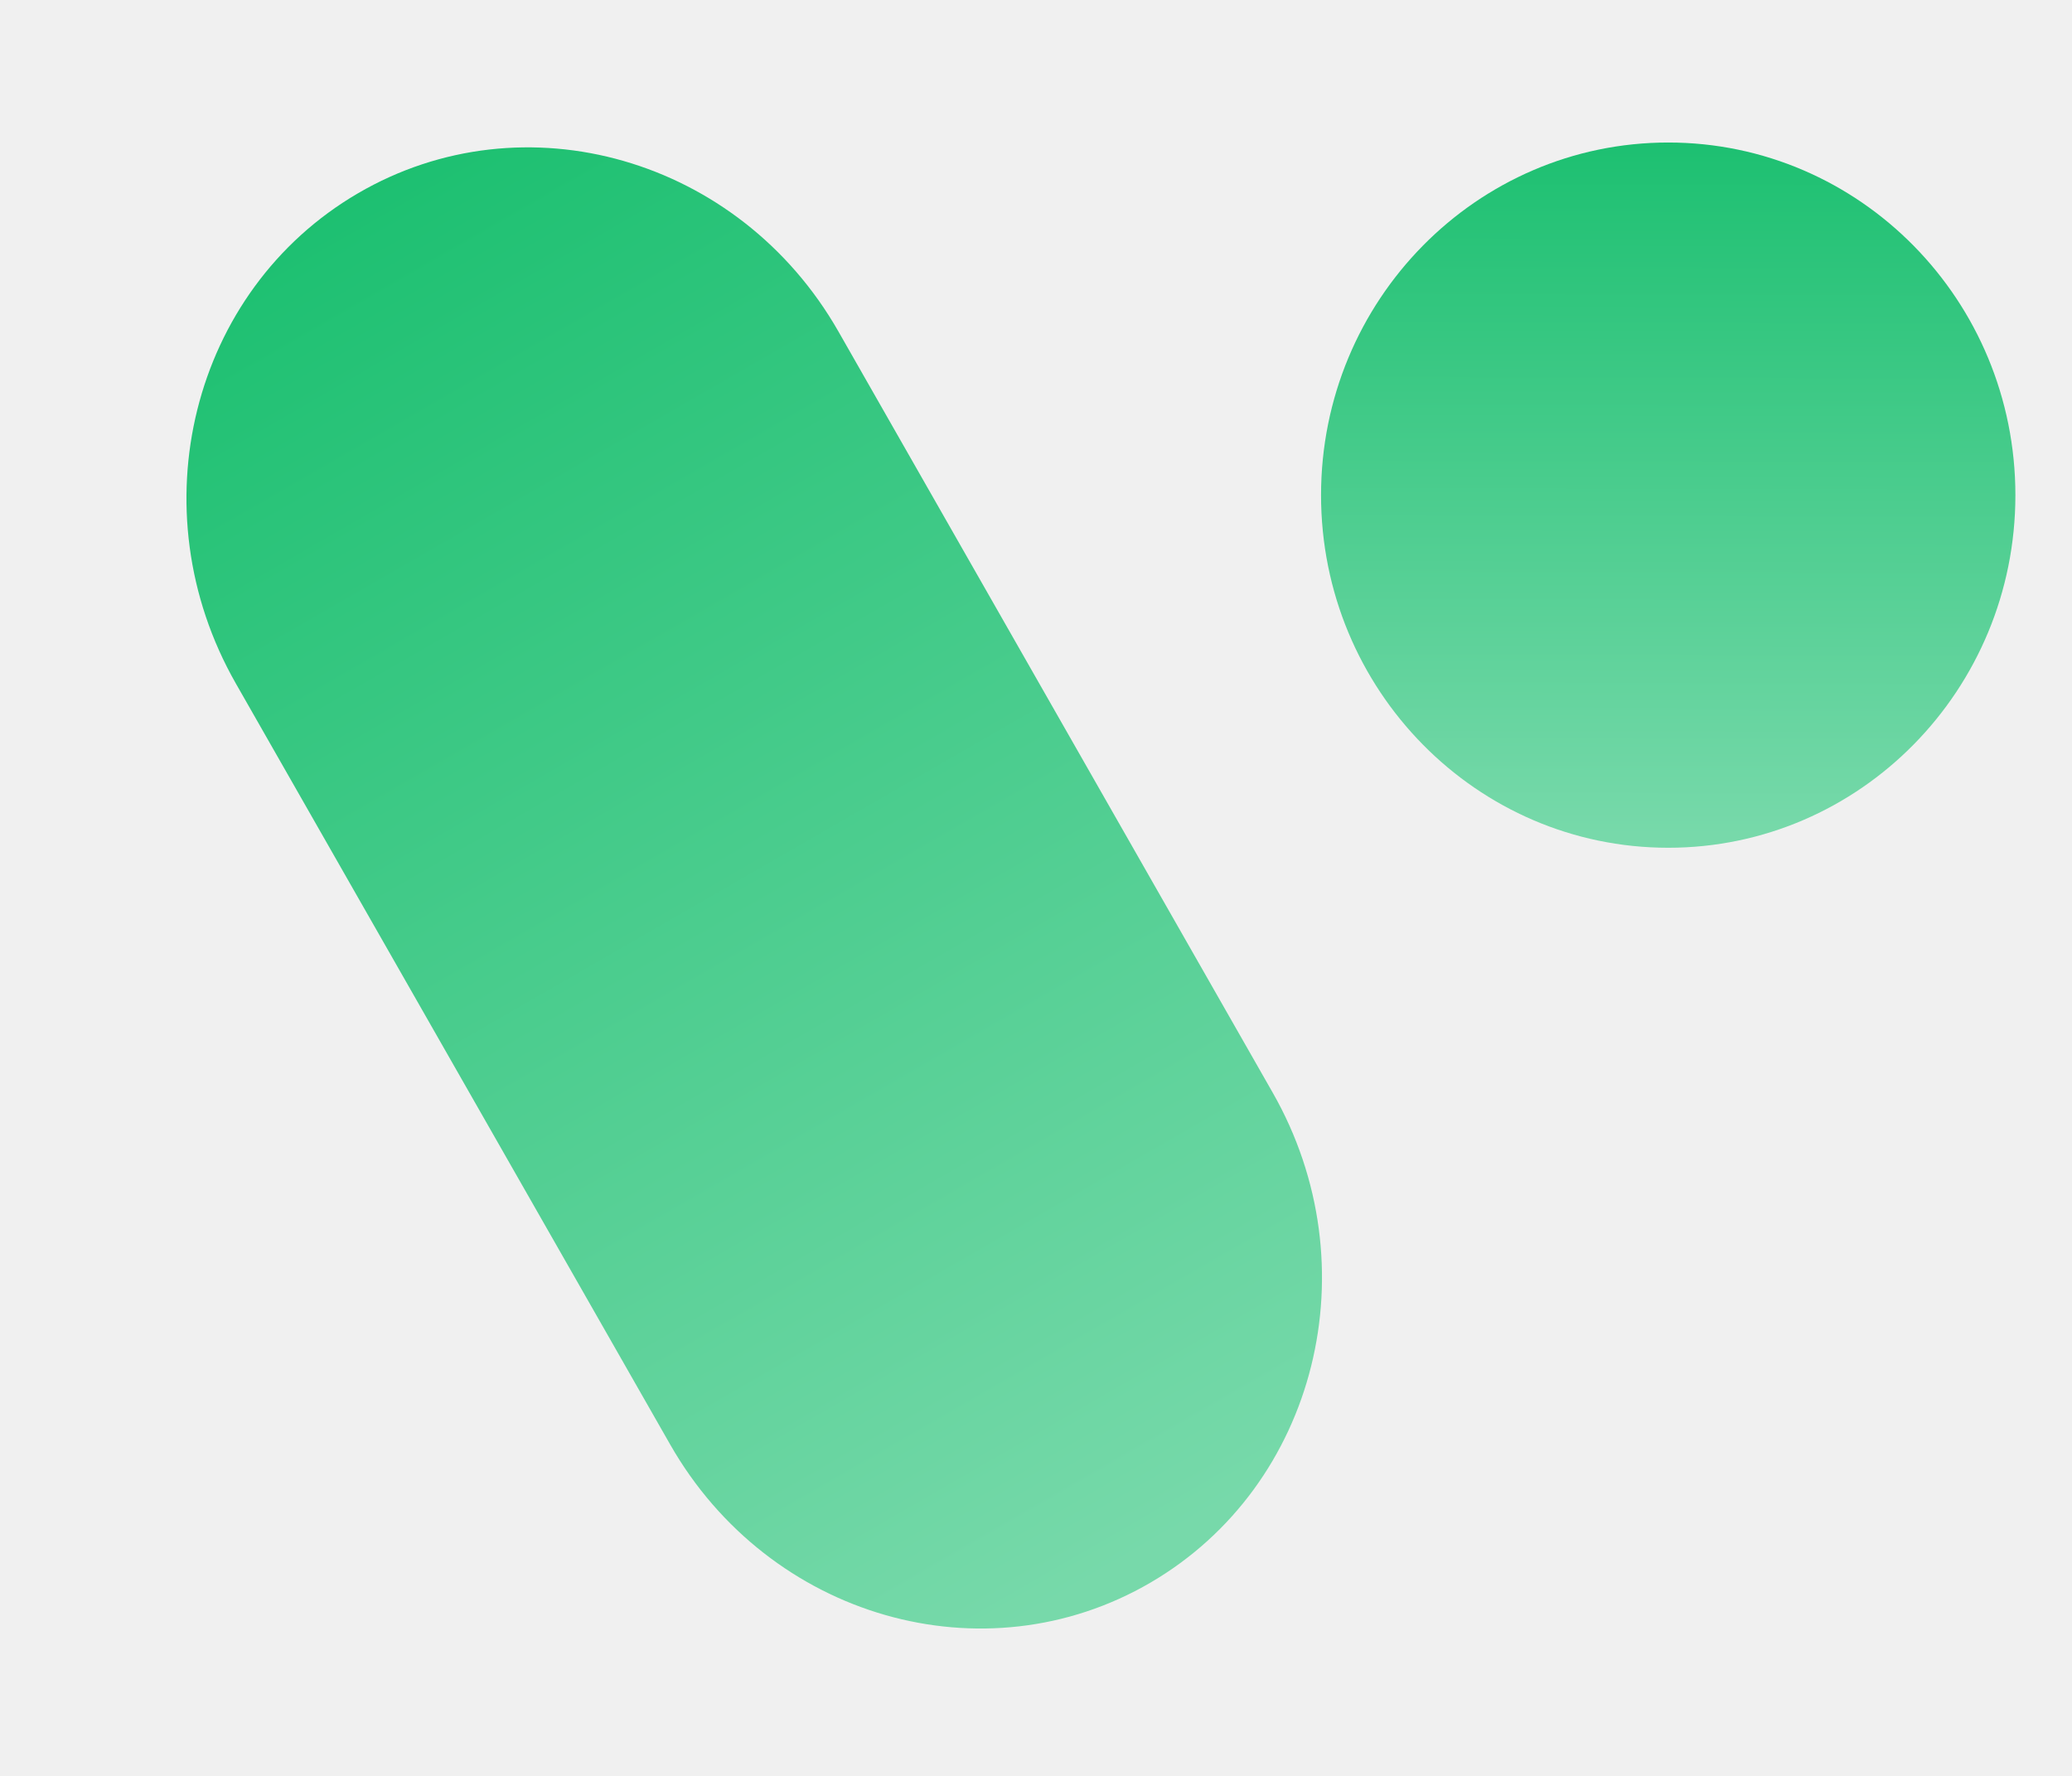
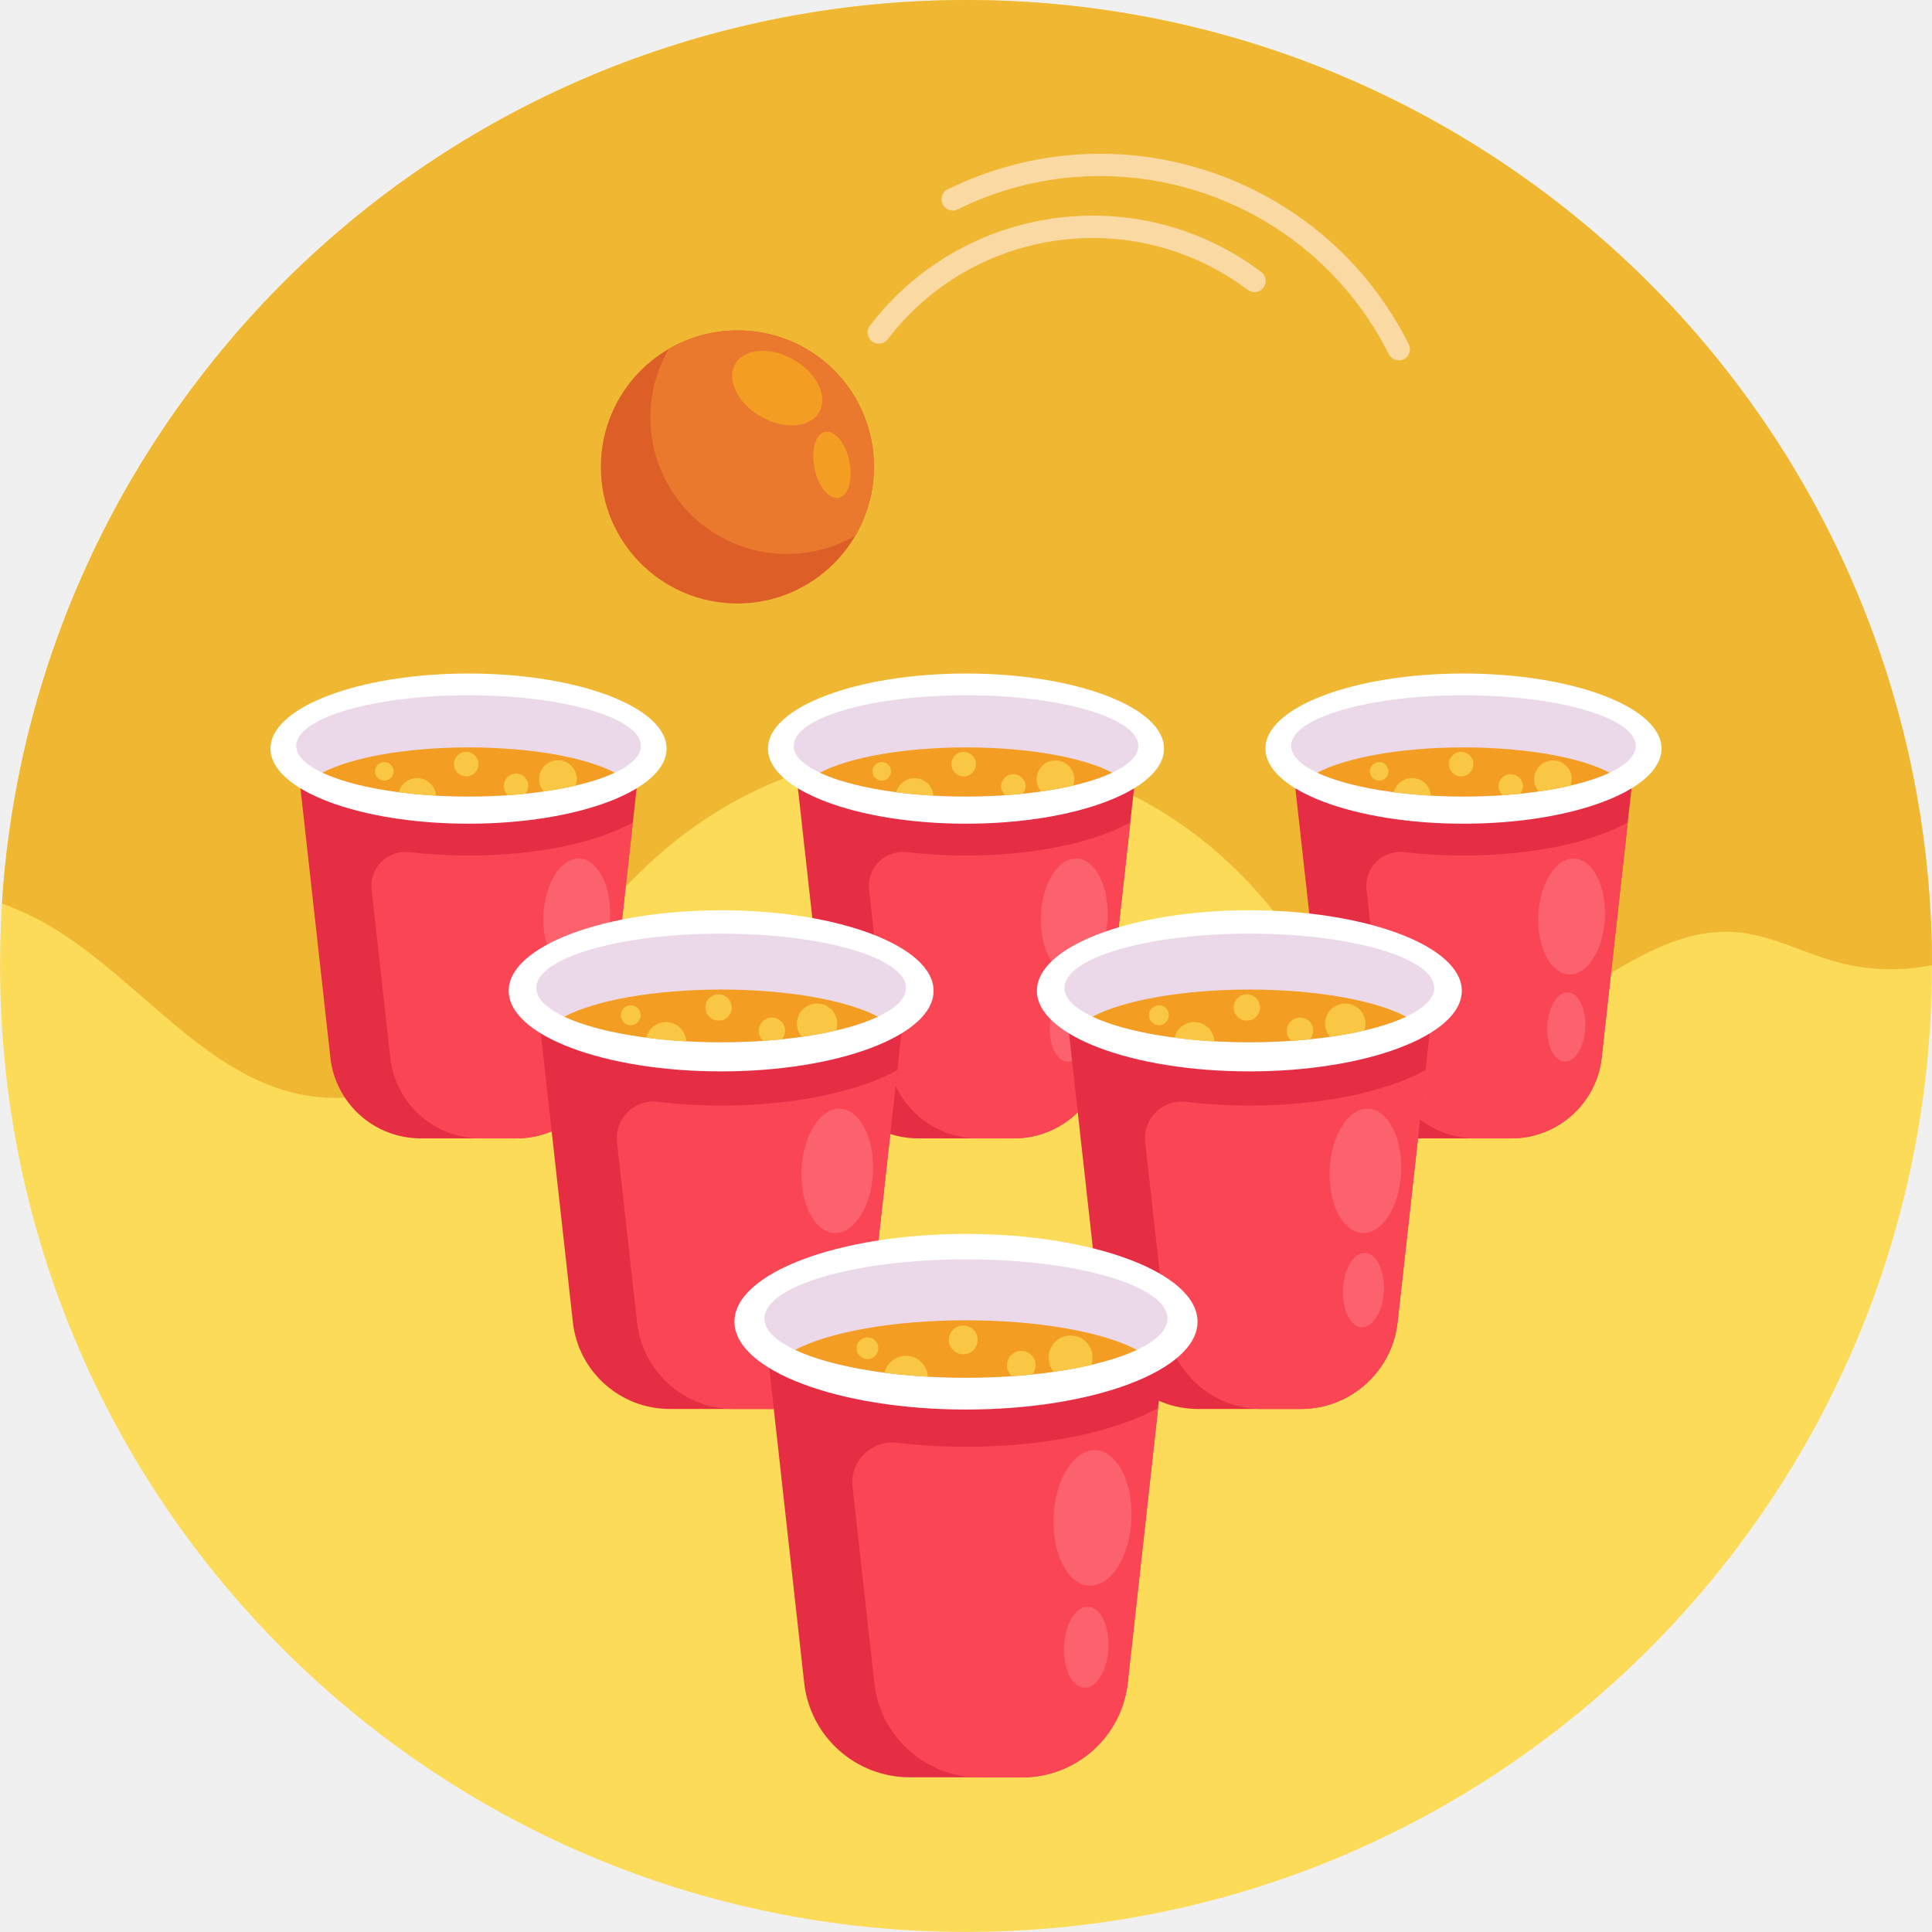
- <svg xmlns="http://www.w3.org/2000/svg" width="28" height="24" viewBox="0 0 28 24" fill="none">
-   <path d="M3.186 9.235C1.849 6.891 2.587 3.927 4.836 2.613C7.084 1.3 9.991 2.135 11.329 4.478L17.198 14.765C18.536 17.109 17.797 20.073 15.549 21.387C13.3 22.7 10.393 21.865 9.056 19.521L3.186 9.235Z" fill="url(#paint0_linear_2290_2172)" />
-   <path d="M27.235 6.692C27.235 9.323 25.134 11.457 22.544 11.457C19.953 11.457 17.852 9.323 17.852 6.692C17.852 4.06 19.953 1.926 22.544 1.926C25.134 1.926 27.235 4.06 27.235 6.692Z" fill="url(#paint1_linear_2290_2172)" />
+ <svg xmlns="http://www.w3.org/2000/svg" id="Icons" viewBox="0 0 512 512">
  <defs>
-     <linearGradient id="paint0_linear_2290_2172" x1="4.836" y1="2.613" x2="15.441" y2="21.002" gradientUnits="userSpaceOnUse">
-       <stop stop-color="#1DC071" />
-       <stop offset="1" stop-color="#77D9AA" />
-     </linearGradient>
-     <linearGradient id="paint1_linear_2290_2172" x1="22.544" y1="1.926" x2="22.52" y2="11.286" gradientUnits="userSpaceOnUse">
-       <stop stop-color="#1DC071" />
-       <stop offset="1" stop-color="#77D9AA" />
-     </linearGradient>
+     <style>.cls-3{fill:#e52e44}.cls-4{fill:#fa4654}.cls-5{fill:#fb626e}.cls-6{fill:#fff}.cls-7{fill:#ebd9ea}.cls-8{fill:#f39e22}.cls-9{fill:#f9c744}.cls-12{fill:#fbd9a3}</style>
  </defs>
+   <circle cx="256" cy="256" r="255.98" style="fill:#fbdb58" />
+   <path d="M512 255.76A255.63 255.63 0 0 0 408.56 50.44C295-33.81 134.69-10.08 50.44 103.44a254.76 254.76 0 0 0-49.93 136 76.89 76.89 0 0 1 14.24 6.88c23.84 14.74 42 41.9 69.91 44.44 19.15 1.75 37.29-9.24 51.1-22.62s24.87-29.51 39.4-42.12a112.53 112.53 0 0 1 157.7 10c14.17 15.89 26.53 37.44 47.68 40 28.75 3.44 51.22-31.63 80-28.95 9.3.87 17.72 5.66 26.73 8a54.5 54.5 0 0 0 24.73.69z" style="fill:#efb732" />
+   <path class="cls-3" d="m301.67 198.81-2.13 19.13-6.92 62.33a24.07 24.07 0 0 1-23.92 21.41h-25.4a24.07 24.07 0 0 1-23.92-21.41l-6.92-62.33-2.13-19.13z" />
+   <path class="cls-4" d="M299.54 217.94c-9.43 5.31-25.41 8.79-43.54 8.79a135.22 135.22 0 0 1-15.68-.9 9 9 0 0 0-10 10l4.94 44.44a24.06 24.06 0 0 0 23.92 21.41h9.55a24.07 24.07 0 0 0 23.92-21.41z" />
+   <ellipse class="cls-5" cx="284.69" cy="242.89" rx="15.37" ry="8.83" transform="rotate(-87.23 284.672 242.889)" />
+   <ellipse class="cls-5" cx="283.27" cy="272.19" rx="9.19" ry="5.04" transform="rotate(-87.23 283.253 272.192)" />
+   <ellipse class="cls-6" cx="256" cy="198.39" rx="52.48" ry="19.9" />
+   <ellipse class="cls-7" cx="256" cy="197.67" rx="45.67" ry="13.42" />
+   <path class="cls-8" d="M217.26 204.77c8.07 3.79 22.4 6.32 38.74 6.32s30.67-2.53 38.74-6.32c-7.56-4-22.07-6.7-38.74-6.7s-31.18 2.71-38.74 6.7z" />
+   <path class="cls-9" d="M247.36 210.85c-3.42-.2-6.72-.5-9.82-.9a5 5 0 0 1 9.82.9zM284.69 206.52a5.07 5.07 0 0 1-.28 1.66c-2.62.61-5.46 1.14-8.49 1.57a4.93 4.93 0 0 1-1.2-3.23 5 5 0 1 1 10 0z" />
+   <circle class="cls-9" cx="255.38" cy="202.5" r="3.25" />
+   <path class="cls-9" d="M271.79 208.25a3.2 3.2 0 0 1-.77 2.09c-1.49.16-3 .29-4.58.39a3.21 3.21 0 0 1-1.16-2.48 3.26 3.26 0 0 1 6.51 0z" />
+   <circle class="cls-9" cx="233.67" cy="204.41" r="2.46" />
+   <path class="cls-3" d="m433.5 198.81-2.13 19.13-6.92 62.33a24.07 24.07 0 0 1-23.92 21.41h-25.4a24.07 24.07 0 0 1-23.92-21.41l-6.92-62.33-2.13-19.13z" />
+   <path class="cls-4" d="M431.37 217.94c-9.42 5.31-25.41 8.79-43.54 8.79a135.22 135.22 0 0 1-15.68-.9 9 9 0 0 0-10 10l4.94 44.44A24.07 24.07 0 0 0 391 301.68h9.55a24.07 24.07 0 0 0 23.92-21.41z" />
+   <ellipse class="cls-5" cx="416.52" cy="242.89" rx="15.37" ry="8.83" transform="rotate(-87.23 416.5 242.895)" />
+   <ellipse class="cls-5" cx="415.1" cy="272.19" rx="9.19" ry="5.04" transform="rotate(-87.23 415.075 272.194)" />
+   <ellipse class="cls-6" cx="387.83" cy="198.39" rx="52.48" ry="19.9" />
+   <ellipse class="cls-7" cx="387.83" cy="197.67" rx="45.67" ry="13.42" />
+   <path class="cls-8" d="M349.09 204.77c8.07 3.79 22.4 6.32 38.74 6.32s30.67-2.53 38.74-6.32c-7.56-4-22.07-6.7-38.74-6.7s-31.18 2.71-38.74 6.7z" />
+   <path class="cls-9" d="M379.2 210.85c-3.43-.2-6.72-.5-9.83-.9a5 5 0 0 1 9.83.9zM416.52 206.52a4.82 4.82 0 0 1-.28 1.66c-2.62.61-5.46 1.14-8.49 1.57a4.93 4.93 0 0 1-1.2-3.23 5 5 0 1 1 10 0z" />
+   <circle class="cls-9" cx="387.21" cy="202.5" r="3.25" />
+   <path class="cls-9" d="M403.62 208.25a3.19 3.19 0 0 1-.76 2.09q-2.25.24-4.59.39a3.21 3.21 0 0 1-1.16-2.48 3.26 3.26 0 0 1 6.51 0z" />
+   <circle class="cls-9" cx="365.5" cy="204.41" r="2.46" />
+   <path class="cls-3" d="m169.84 198.81-2.13 19.13-6.93 62.33a24.06 24.06 0 0 1-23.91 21.41h-25.4a24.07 24.07 0 0 1-23.92-21.41l-6.92-62.33-2.13-19.13z" />
+   <path class="cls-4" d="M167.71 217.94c-9.43 5.31-25.41 8.79-43.54 8.79a135.22 135.22 0 0 1-15.68-.9 9 9 0 0 0-10 10l4.94 44.44a24.06 24.06 0 0 0 23.91 21.41h9.56a24.06 24.06 0 0 0 23.91-21.41z" />
+   <ellipse class="cls-5" cx="152.86" cy="242.89" rx="15.37" ry="8.83" transform="rotate(-87.23 152.84 242.887)" />
+   <ellipse class="cls-5" cx="151.44" cy="272.19" rx="9.19" ry="5.04" transform="rotate(-87.23 151.425 272.185)" />
+   <ellipse class="cls-6" cx="124.17" cy="198.39" rx="52.48" ry="19.9" />
+   <ellipse class="cls-7" cx="124.17" cy="197.67" rx="45.67" ry="13.42" />
+   <path class="cls-8" d="M85.43 204.77c8.07 3.79 22.4 6.32 38.74 6.32s30.67-2.53 38.74-6.32c-7.56-4-22.07-6.7-38.74-6.7s-31.17 2.71-38.74 6.7z" />
+   <path class="cls-9" d="M115.53 210.85c-3.43-.2-6.72-.5-9.83-.9a5 5 0 0 1 9.83.9zM152.86 206.52a4.83 4.83 0 0 1-.29 1.66c-2.61.61-5.45 1.14-8.49 1.57a5 5 0 1 1 8.78-3.23z" />
+   <circle class="cls-9" cx="123.55" cy="202.5" r="3.25" />
+   <path class="cls-9" d="M140 208.25a3.2 3.2 0 0 1-.77 2.09c-1.49.16-3 .29-4.59.39a3.25 3.25 0 1 1 5.36-2.48z" />
+   <circle class="cls-9" cx="101.84" cy="204.41" r="2.46" />
+   <path class="cls-3" d="m380.08 263-2.28 20.51-7.43 66.88a25.81 25.81 0 0 1-25.66 23h-27.25a25.83 25.83 0 0 1-25.66-23l-7.43-66.88-2.28-20.51z" />
+   <path class="cls-4" d="M377.8 283.55c-10.11 5.7-27.26 9.44-46.71 9.44a143.27 143.27 0 0 1-16.82-1 9.71 9.71 0 0 0-10.77 10.73l5.3 47.68a25.82 25.82 0 0 0 25.66 23h10.25a25.81 25.81 0 0 0 25.66-23z" />
+   <ellipse class="cls-5" cx="361.87" cy="310.33" rx="16.49" ry="9.47" transform="rotate(-87.23 361.842 310.328)" />
+   <ellipse class="cls-5" cx="360.35" cy="341.76" rx="9.86" ry="5.41" transform="rotate(-87.1 360.9 341.315)" />
+   <ellipse class="cls-6" cx="331.09" cy="262.58" rx="56.3" ry="21.35" />
+   <ellipse class="cls-7" cx="331.09" cy="261.81" rx="48.99" ry="14.39" />
+   <path class="cls-8" d="M289.53 269.43c8.65 4.07 24 6.78 41.56 6.78s32.9-2.71 41.56-6.78c-8.11-4.29-23.68-7.19-41.56-7.19s-33.45 2.9-41.56 7.19z" />
+   <path class="cls-9" d="M321.82 276c-3.68-.21-7.21-.54-10.54-1a5.34 5.34 0 0 1 10.54 1zM361.87 271.31a5 5 0 0 1-.31 1.77c-2.8.66-5.85 1.22-9.11 1.69a5.35 5.35 0 1 1 9.42-3.46z" />
+   <circle class="cls-9" cx="330.42" cy="266.99" r="3.49" />
+   <path class="cls-9" d="M348 273.16a3.49 3.49 0 0 1-.82 2.25c-1.61.16-3.25.3-4.93.41a3.44 3.44 0 0 1-1.23-2.66 3.49 3.49 0 1 1 7 0z" />
+   <circle class="cls-9" cx="307.13" cy="269.04" r="2.64" />
+   <path class="cls-3" d="m240.1 263-2.28 20.51-7.43 66.88a25.81 25.81 0 0 1-25.66 23h-27.25a25.83 25.83 0 0 1-25.66-23l-7.43-66.88-2.28-20.51z" />
+   <path class="cls-4" d="M237.82 283.55c-10.11 5.7-27.26 9.44-46.71 9.44a143.27 143.27 0 0 1-16.82-1 9.71 9.71 0 0 0-10.77 10.73l5.3 47.68a25.82 25.82 0 0 0 25.66 23h10.25a25.81 25.81 0 0 0 25.66-23z" />
+   <ellipse class="cls-5" cx="221.89" cy="310.33" rx="16.49" ry="9.47" transform="rotate(-87.23 221.868 310.318)" />
+   <ellipse class="cls-5" cx="220.37" cy="341.76" rx="9.86" ry="5.41" transform="rotate(-87.23 220.346 341.757)" />
+   <ellipse class="cls-6" cx="191.11" cy="262.58" rx="56.3" ry="21.35" />
+   <ellipse class="cls-7" cx="191.11" cy="261.81" rx="48.99" ry="14.39" />
+   <path class="cls-8" d="M149.54 269.43c8.66 4.07 24 6.78 41.57 6.78s32.9-2.71 41.56-6.78c-8.11-4.29-23.68-7.19-41.56-7.19s-33.45 2.9-41.57 7.19z" />
+   <path class="cls-9" d="M181.84 276c-3.68-.21-7.21-.54-10.54-1a5.34 5.34 0 0 1 10.54 1zM221.89 271.31a5 5 0 0 1-.31 1.77c-2.8.66-5.85 1.22-9.11 1.69a5.35 5.35 0 1 1 9.42-3.46z" />
+   <circle class="cls-9" cx="190.44" cy="266.99" r="3.49" />
+   <path class="cls-9" d="M208.05 273.16a3.49 3.49 0 0 1-.82 2.25c-1.61.16-3.25.3-4.93.41a3.44 3.44 0 0 1-1.23-2.66 3.49 3.49 0 1 1 7 0z" />
+   <circle class="cls-9" cx="167.15" cy="269.04" r="2.64" />
+   <path class="cls-3" d="m309.4 350.76-2.49 22.36-8.09 72.88a28.15 28.15 0 0 1-28 25h-29.7a28.15 28.15 0 0 1-28-25l-8.09-72.89-2.49-22.36z" />
+   <path class="cls-4" d="M306.91 373.12c-11 6.21-29.71 10.29-50.91 10.29a155.5 155.5 0 0 1-18.33-1.06 10.58 10.58 0 0 0-11.73 11.7l5.77 52a28.15 28.15 0 0 0 28 25h11.17a28.15 28.15 0 0 0 28-25z" />
+   <ellipse class="cls-5" cx="289.55" cy="402.3" rx="17.97" ry="10.32" transform="rotate(-87.23 289.52 402.3)" />
+   <ellipse class="cls-5" cx="287.89" cy="436.56" rx="10.75" ry="5.89" transform="rotate(-87.23 287.857 436.556)" />
+   <ellipse class="cls-6" cx="256" cy="350.27" rx="61.36" ry="23.27" />
+   <ellipse class="cls-7" cx="256" cy="349.43" rx="53.4" ry="15.69" />
+   <path class="cls-8" d="M210.7 357.73c9.44 4.43 26.19 7.39 45.3 7.39s35.86-3 45.3-7.39c-8.85-4.67-25.81-7.84-45.3-7.84s-36.45 3.17-45.3 7.84z" />
+   <path class="cls-9" d="M245.9 364.83c-4-.22-7.86-.58-11.49-1.05a5.83 5.83 0 0 1 11.49 1.05zM289.55 359.78a5.41 5.41 0 0 1-.34 1.93c-3.06.72-6.38 1.33-9.92 1.84a5.83 5.83 0 1 1 10.26-3.77z" />
+   <circle class="cls-9" cx="255.27" cy="355.08" r="3.81" />
+   <path class="cls-9" d="M274.46 361.8a3.75 3.75 0 0 1-.89 2.44c-1.75.19-3.54.34-5.37.46a3.8 3.8 0 1 1 6.26-2.9z" />
+   <circle class="cls-9" cx="229.89" cy="357.3" r="2.88" />
+   <path d="M231.59 123.76a36.18 36.18 0 1 1-36.18-36.19 36 36 0 0 1 36.18 36.19z" style="fill:#dd5e26" />
+   <path d="M231.59 123.76a36 36 0 0 1-4.89 18.17 36.19 36.19 0 0 1-49.46-49.47 36.18 36.18 0 0 1 54.35 31.3z" style="fill:#ea792e" />
+   <ellipse class="cls-8" cx="205.98" cy="102.86" rx="8.7" ry="12.83" transform="rotate(-60.19 205.965 102.866)" />
+   <ellipse class="cls-8" cx="220.48" cy="123.19" rx="4.71" ry="8.92" transform="rotate(-11.75 220.477 123.206)" />
+   <path class="cls-12" d="M334.82 76.25a3 3 0 0 1-4.15.58A68.38 68.38 0 0 0 235 90.23a3 3 0 0 1-4.73-3.57 74.32 74.32 0 0 1 104-14.56 3 3 0 0 1 .55 4.15z" />
+   <path class="cls-12" d="M373.05 94.33a3 3 0 0 1-1 .86 3 3 0 0 1-4-1.32A85.53 85.53 0 0 0 253.4 55.68a3 3 0 0 1-2.65-5.29 91.46 91.46 0 0 1 122.58 40.83 3 3 0 0 1-.28 3.11z" />
</svg>
